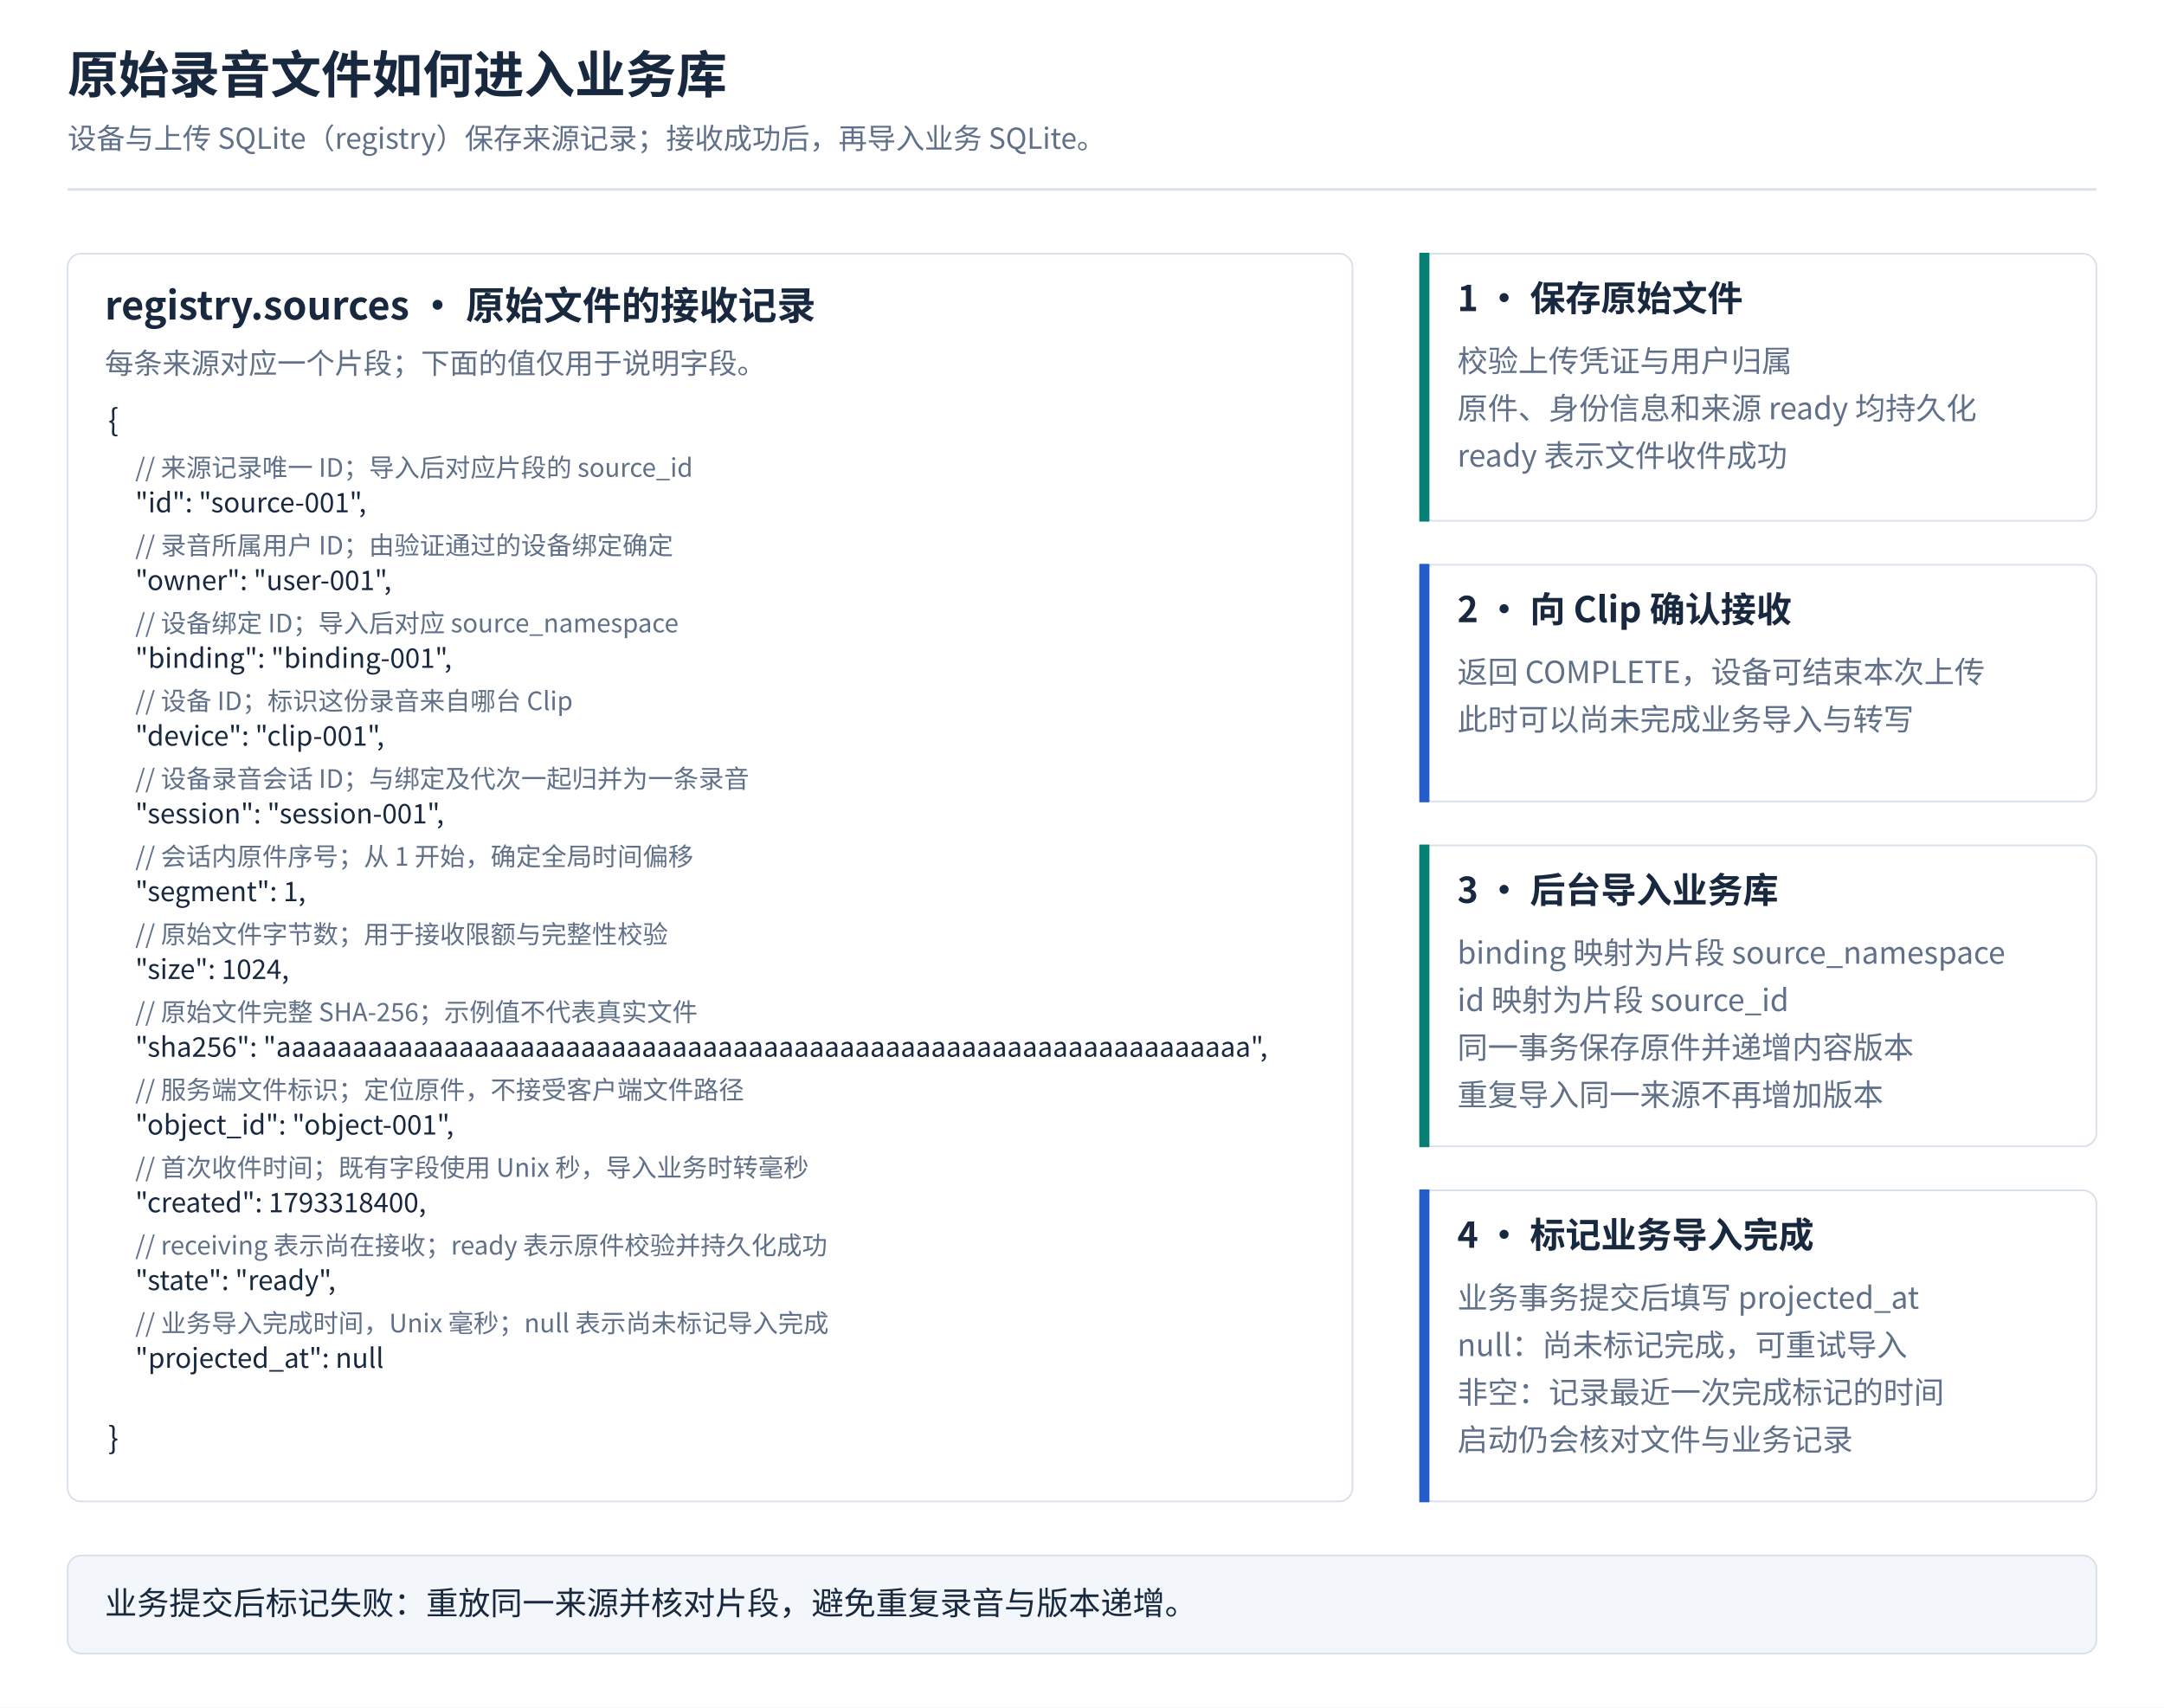
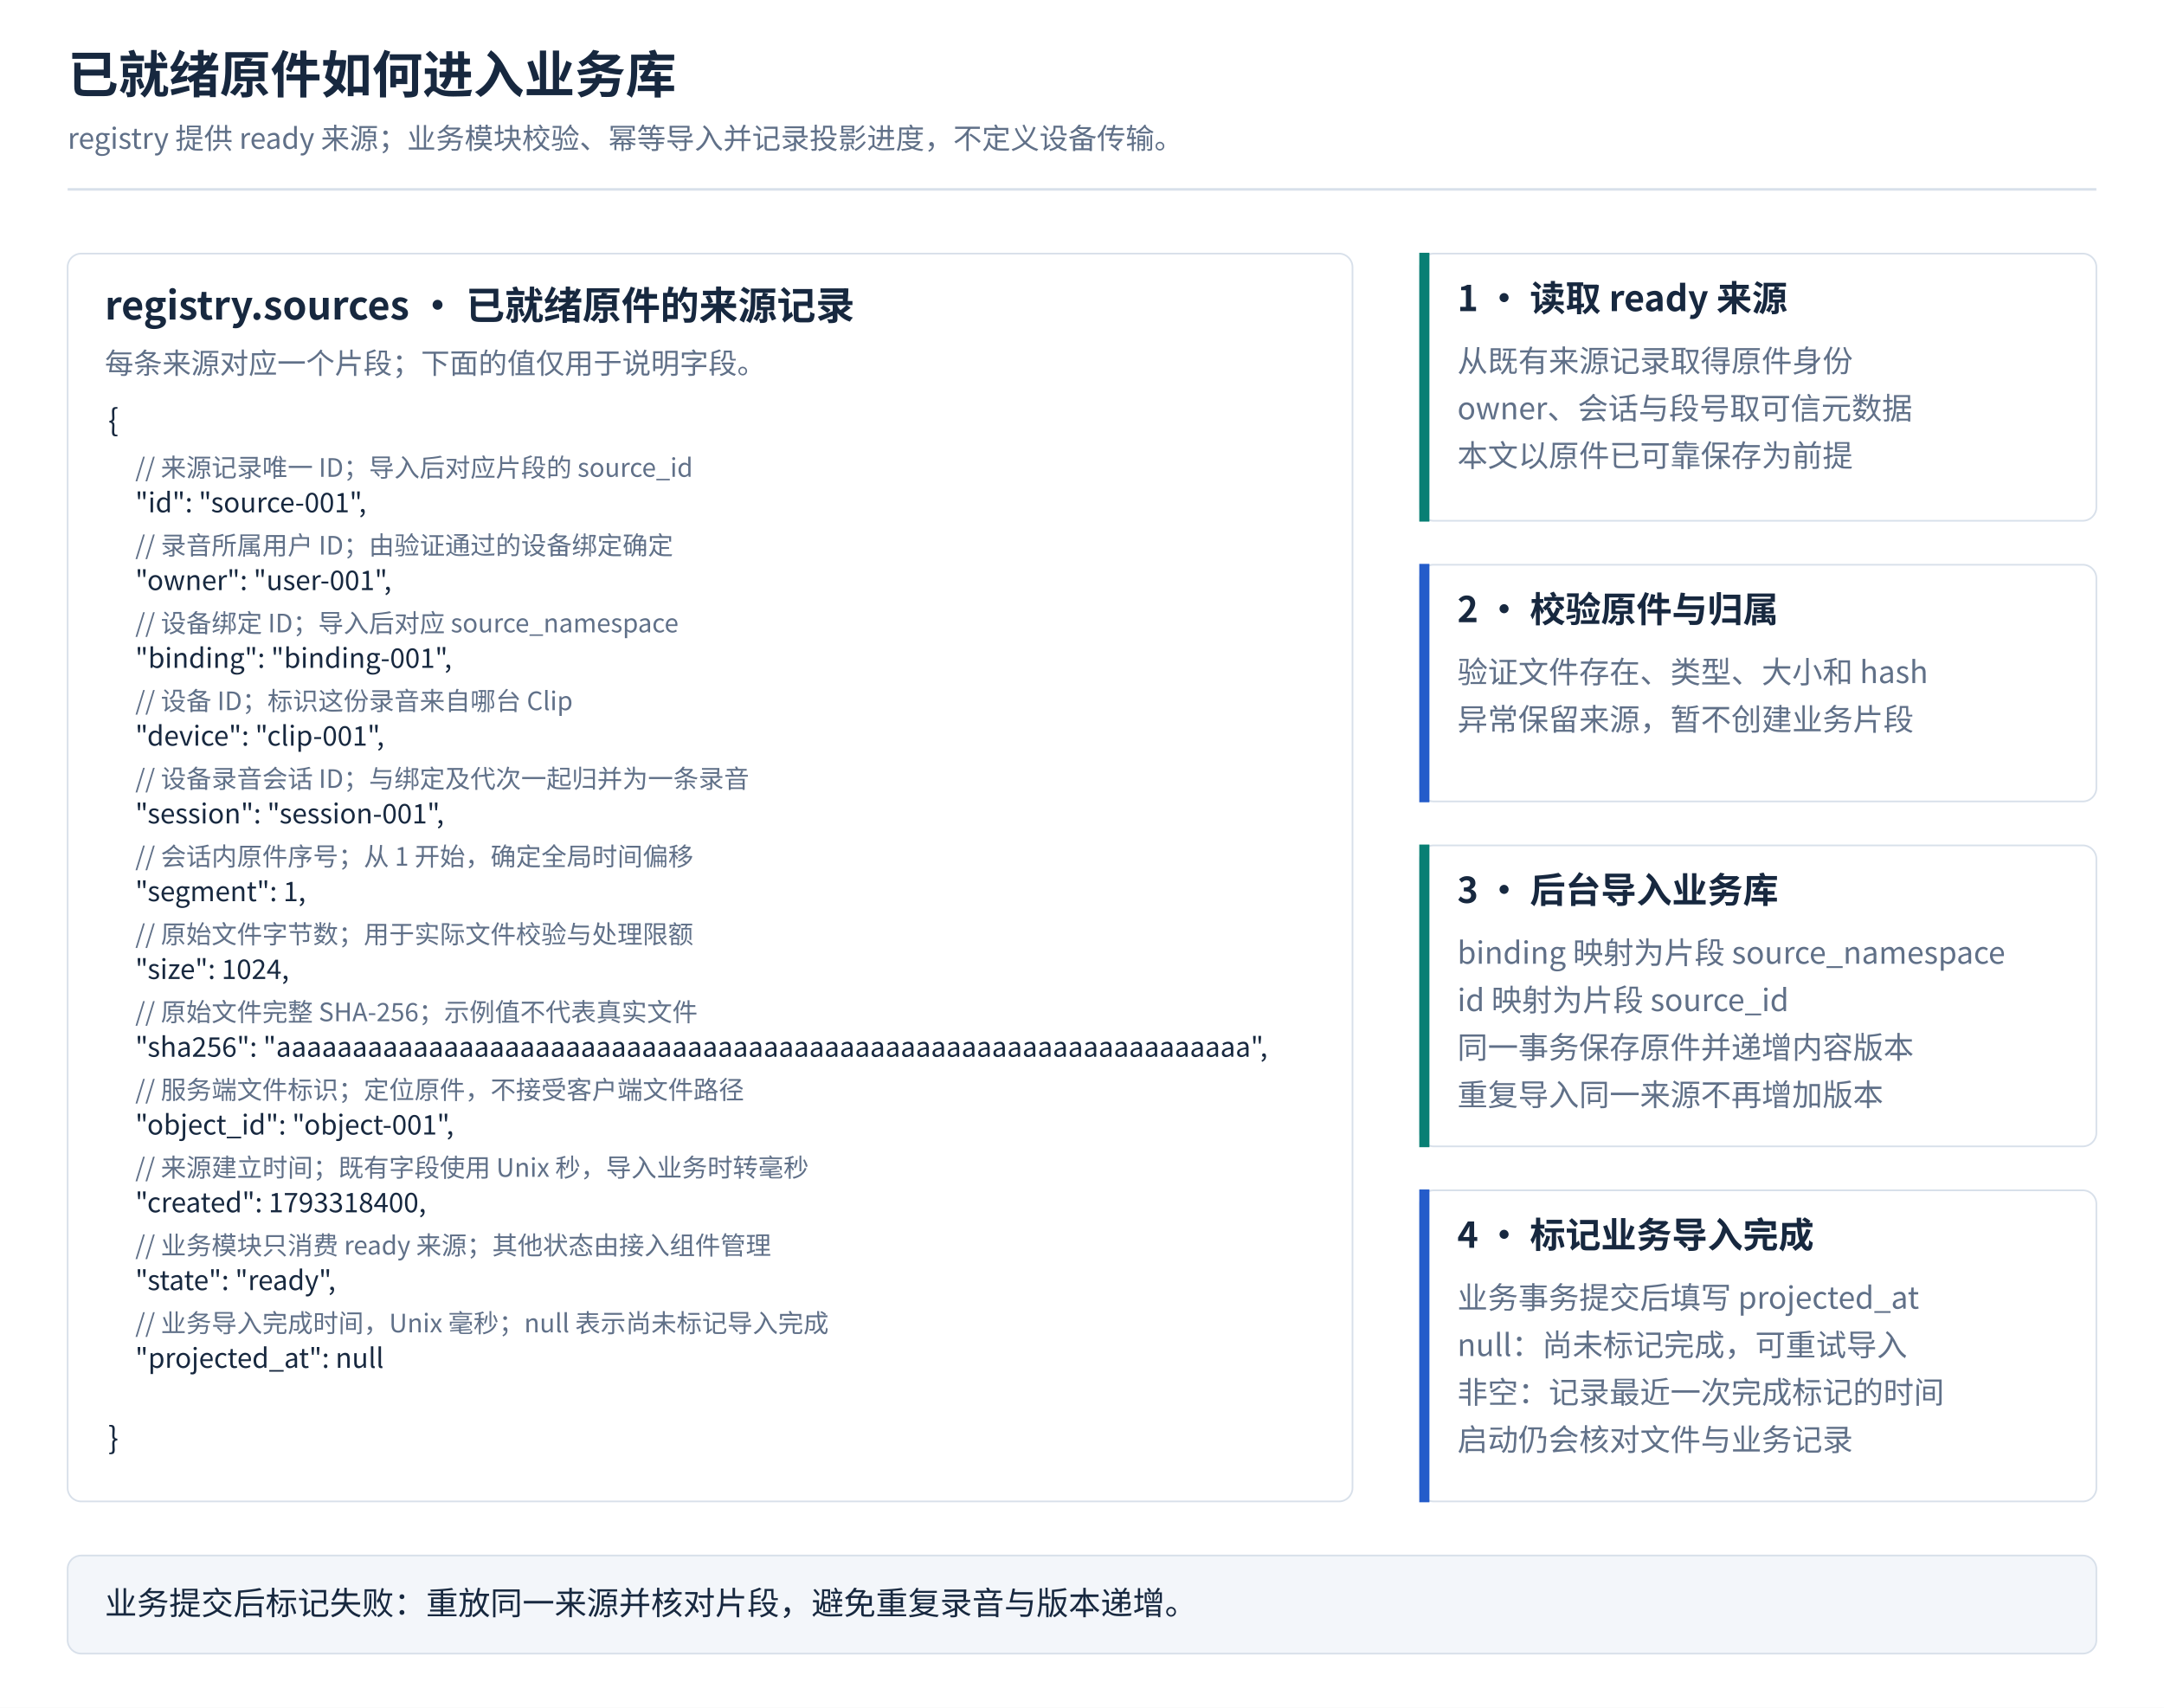
<svg xmlns="http://www.w3.org/2000/svg" width="1280" height="1010" viewBox="0 0 1280 1010">
  <rect width="1280" height="100%" fill="white" />
  <g font-family="PingFang SC,Microsoft YaHei,Noto Sans CJK SC,Arial,sans-serif">
-     <text x="40" y="55" font-size="30" font-weight="600" fill="#17283f">原始录音文件如何进入业务库</text>
-     <text x="40" y="88" font-size="17" font-weight="400" fill="#607088">设备与上传 SQLite（registry）保存来源记录；接收成功后，再导入业务 SQLite。</text>
+     <text x="40" y="55" font-size="30" font-weight="600" fill="#17283f">已就绪原件如何进入业务库</text>
+     <text x="40" y="88" font-size="17" font-weight="400" fill="#607088">registry 提供 ready 来源；业务模块校验、幂等导入并记录投影进度，不定义设备传输。</text>
    <line x1="40" y1="112" x2="1240" y2="112" stroke="#d8e0ea" stroke-width="1.5" />
    <rect x="40" y="150" width="760" height="738" rx="8" fill="white" stroke="#d8e0ea" />
-     <text x="62" y="189" font-size="23" font-weight="600" fill="#17283f">registry.sources · 原始文件的接收记录</text>
+     <text x="62" y="189" font-size="23" font-weight="600" fill="#17283f">registry.sources · 已就绪原件的来源记录</text>
    <text x="62" y="221" font-size="17" font-weight="400" fill="#607088">每条来源对应一个片段；下面的值仅用于说明字段。</text>
    <text x="64" y="255" font-size="18" font-weight="400" fill="#17283f">{</text>
    <text x="80" y="282" font-size="15" font-weight="400" fill="#607088">// 来源记录唯一 ID；导入后对应片段的 source_id</text>
    <text x="80" y="303" font-size="16" font-weight="400" fill="#17283f">"id": "source-001",</text>
    <text x="80" y="328" font-size="15" font-weight="400" fill="#607088">// 录音所属用户 ID；由验证通过的设备绑定确定</text>
    <text x="80" y="349" font-size="16" font-weight="400" fill="#17283f">"owner": "user-001",</text>
    <text x="80" y="374" font-size="15" font-weight="400" fill="#607088">// 设备绑定 ID；导入后对应 source_namespace</text>
    <text x="80" y="395" font-size="16" font-weight="400" fill="#17283f">"binding": "binding-001",</text>
    <text x="80" y="420" font-size="15" font-weight="400" fill="#607088">// 设备 ID；标识这份录音来自哪台 Clip</text>
    <text x="80" y="441" font-size="16" font-weight="400" fill="#17283f">"device": "clip-001",</text>
    <text x="80" y="466" font-size="15" font-weight="400" fill="#607088">// 设备录音会话 ID；与绑定及代次一起归并为一条录音</text>
    <text x="80" y="487" font-size="16" font-weight="400" fill="#17283f">"session": "session-001",</text>
    <text x="80" y="512" font-size="15" font-weight="400" fill="#607088">// 会话内原件序号；从 1 开始，确定全局时间偏移</text>
    <text x="80" y="533" font-size="16" font-weight="400" fill="#17283f">"segment": 1,</text>
-     <text x="80" y="558" font-size="15" font-weight="400" fill="#607088">// 原始文件字节数；用于接收限额与完整性校验</text>
+     <text x="80" y="558" font-size="15" font-weight="400" fill="#607088">// 原始文件字节数；用于实际文件校验与处理限额</text>
    <text x="80" y="579" font-size="16" font-weight="400" fill="#17283f">"size": 1024,</text>
    <text x="80" y="604" font-size="15" font-weight="400" fill="#607088">// 原始文件完整 SHA-256；示例值不代表真实文件</text>
    <text x="80" y="625" font-size="16" font-weight="400" fill="#17283f">"sha256": "aaaaaaaaaaaaaaaaaaaaaaaaaaaaaaaaaaaaaaaaaaaaaaaaaaaaaaaaaaaaaaaa",</text>
    <text x="80" y="650" font-size="15" font-weight="400" fill="#607088">// 服务端文件标识；定位原件，不接受客户端文件路径</text>
    <text x="80" y="671" font-size="16" font-weight="400" fill="#17283f">"object_id": "object-001",</text>
-     <text x="80" y="696" font-size="15" font-weight="400" fill="#607088">// 首次收件时间；既有字段使用 Unix 秒，导入业务时转毫秒</text>
+     <text x="80" y="696" font-size="15" font-weight="400" fill="#607088">// 来源建立时间；既有字段使用 Unix 秒，导入业务时转毫秒</text>
    <text x="80" y="717" font-size="16" font-weight="400" fill="#17283f">"created": 1793318400,</text>
-     <text x="80" y="742" font-size="15" font-weight="400" fill="#607088">// receiving 表示尚在接收；ready 表示原件校验并持久化成功</text>
+     <text x="80" y="742" font-size="15" font-weight="400" fill="#607088">// 业务模块只消费 ready 来源；其他状态由接入组件管理</text>
    <text x="80" y="763" font-size="16" font-weight="400" fill="#17283f">"state": "ready",</text>
    <text x="80" y="788" font-size="15" font-weight="400" fill="#607088">// 业务导入完成时间，Unix 毫秒；null 表示尚未标记导入完成</text>
    <text x="80" y="809" font-size="16" font-weight="400" fill="#17283f">"projected_at": null</text>
    <text x="64" y="857" font-size="18" font-weight="400" fill="#17283f">}</text>
    <rect x="840" y="150" width="400" height="158" rx="8" fill="white" stroke="#d8e0ea" />
    <rect x="840" y="150" width="5" height="158" rx="0" fill="#087f74" stroke="#087f74" />
-     <text x="862" y="184" font-size="21" font-weight="600" fill="#17283f">1 · 保存原始文件</text>
-     <text x="862" y="220" font-size="18" font-weight="400" fill="#607088">校验上传凭证与用户归属</text>
-     <text x="862" y="248" font-size="18" font-weight="400" fill="#607088">原件、身份信息和来源 ready 均持久化</text>
-     <text x="862" y="276" font-size="18" font-weight="400" fill="#607088">ready 表示文件收件成功</text>
+     <text x="862" y="184" font-size="21" font-weight="600" fill="#17283f">1 · 读取 ready 来源</text>
+     <text x="862" y="220" font-size="18" font-weight="400" fill="#607088">从既有来源记录取得原件身份</text>
+     <text x="862" y="248" font-size="18" font-weight="400" fill="#607088">owner、会话与段号取可信元数据</text>
+     <text x="862" y="276" font-size="18" font-weight="400" fill="#607088">本文以原件已可靠保存为前提</text>
    <rect x="840" y="334" width="400" height="140" rx="8" fill="white" stroke="#d8e0ea" />
    <rect x="840" y="334" width="5" height="140" rx="0" fill="#245cca" stroke="#245cca" />
-     <text x="862" y="368" font-size="21" font-weight="600" fill="#17283f">2 · 向 Clip 确认接收</text>
-     <text x="862" y="404" font-size="18" font-weight="400" fill="#607088">返回 COMPLETE，设备可结束本次上传</text>
-     <text x="862" y="432" font-size="18" font-weight="400" fill="#607088">此时可以尚未完成业务导入与转写</text>
+     <text x="862" y="368" font-size="21" font-weight="600" fill="#17283f">2 · 校验原件与归属</text>
+     <text x="862" y="404" font-size="18" font-weight="400" fill="#607088">验证文件存在、类型、大小和 hash</text>
+     <text x="862" y="432" font-size="18" font-weight="400" fill="#607088">异常保留来源，暂不创建业务片段</text>
    <rect x="840" y="500" width="400" height="178" rx="8" fill="white" stroke="#d8e0ea" />
    <rect x="840" y="500" width="5" height="178" rx="0" fill="#087f74" stroke="#087f74" />
    <text x="862" y="534" font-size="21" font-weight="600" fill="#17283f">3 · 后台导入业务库</text>
    <text x="862" y="570" font-size="18" font-weight="400" fill="#607088">binding 映射为片段 source_namespace</text>
    <text x="862" y="598" font-size="18" font-weight="400" fill="#607088">id 映射为片段 source_id</text>
    <text x="862" y="626" font-size="18" font-weight="400" fill="#607088">同一事务保存原件并递增内容版本</text>
    <text x="862" y="654" font-size="18" font-weight="400" fill="#607088">重复导入同一来源不再增加版本</text>
    <rect x="840" y="704" width="400" height="184" rx="8" fill="white" stroke="#d8e0ea" />
    <rect x="840" y="704" width="5" height="184" rx="0" fill="#245cca" stroke="#245cca" />
    <text x="862" y="738" font-size="21" font-weight="600" fill="#17283f">4 · 标记业务导入完成</text>
    <text x="862" y="774" font-size="18" font-weight="400" fill="#607088">业务事务提交后填写 projected_at</text>
    <text x="862" y="802" font-size="18" font-weight="400" fill="#607088">null：尚未标记完成，可重试导入</text>
    <text x="862" y="830" font-size="18" font-weight="400" fill="#607088">非空：记录最近一次完成标记的时间</text>
    <text x="862" y="858" font-size="18" font-weight="400" fill="#607088">启动仍会核对文件与业务记录</text>
    <rect x="40" y="920" width="1200" height="58" rx="8" fill="#f3f6fa" stroke="#d8e0ea" />
    <text x="62" y="955" font-size="19" font-weight="400" fill="#17283f">业务提交后标记失败：重放同一来源并核对片段，避免重复录音与版本递增。</text>
  </g>
</svg>
